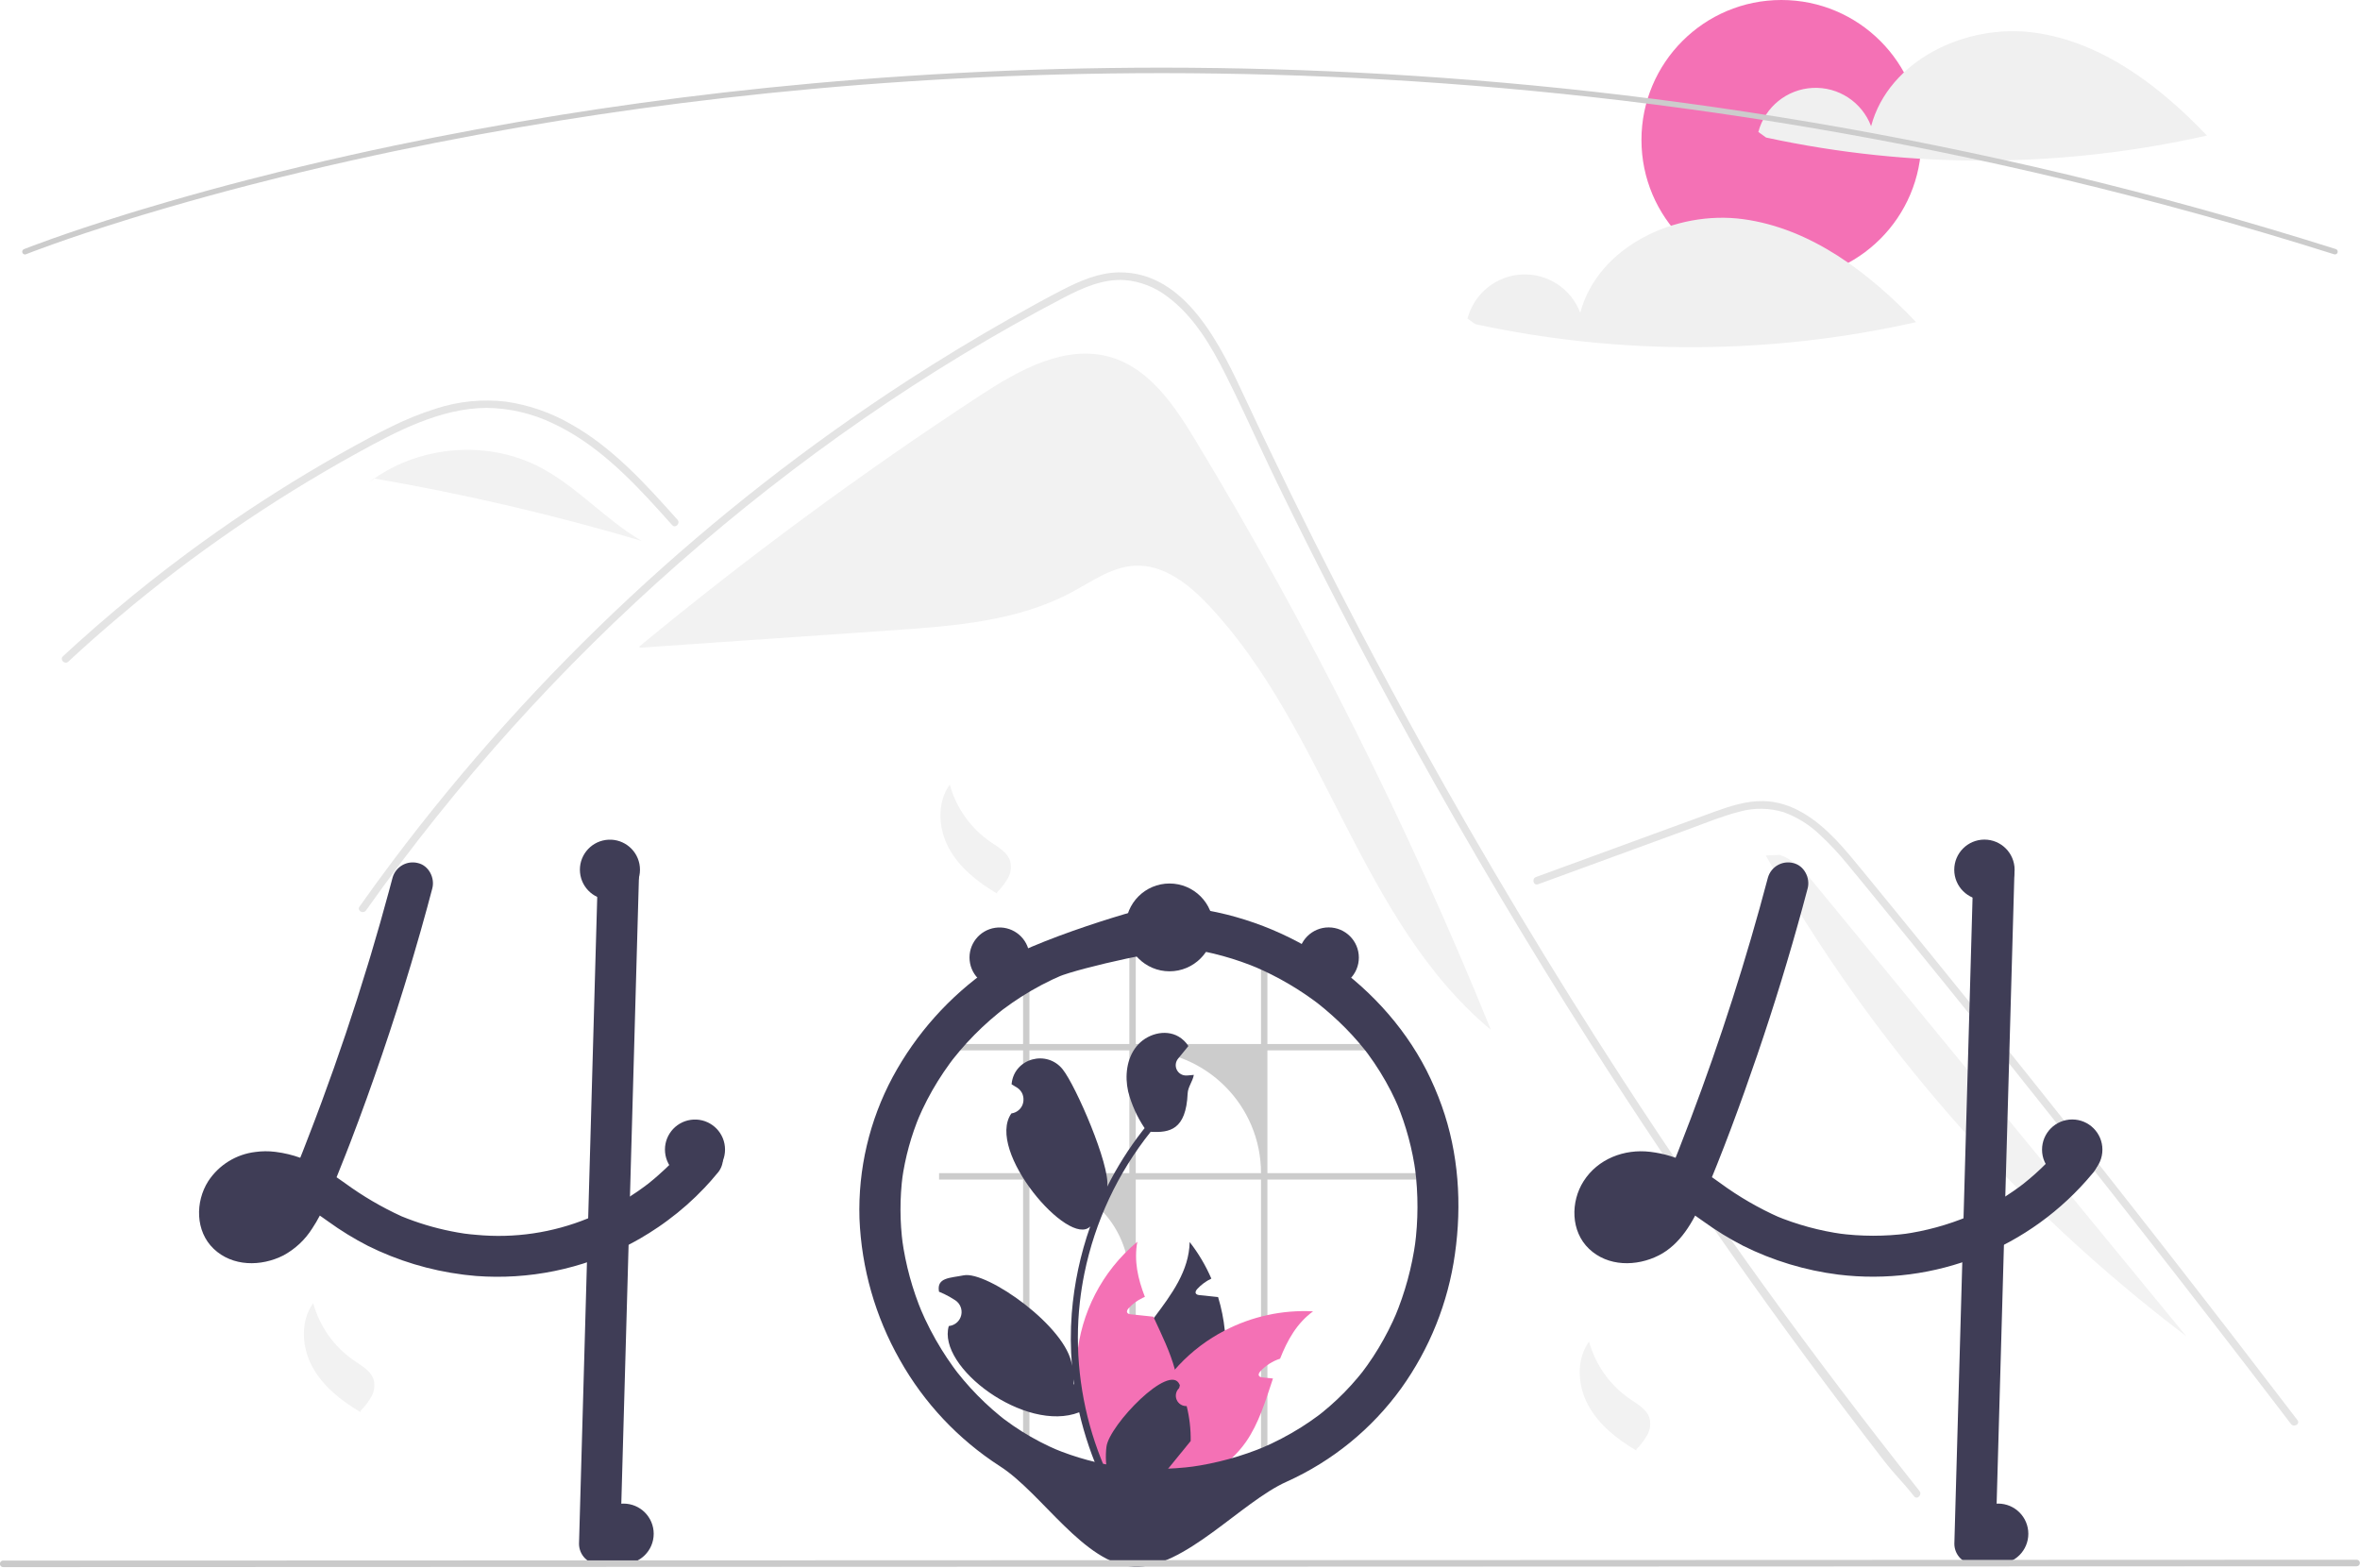
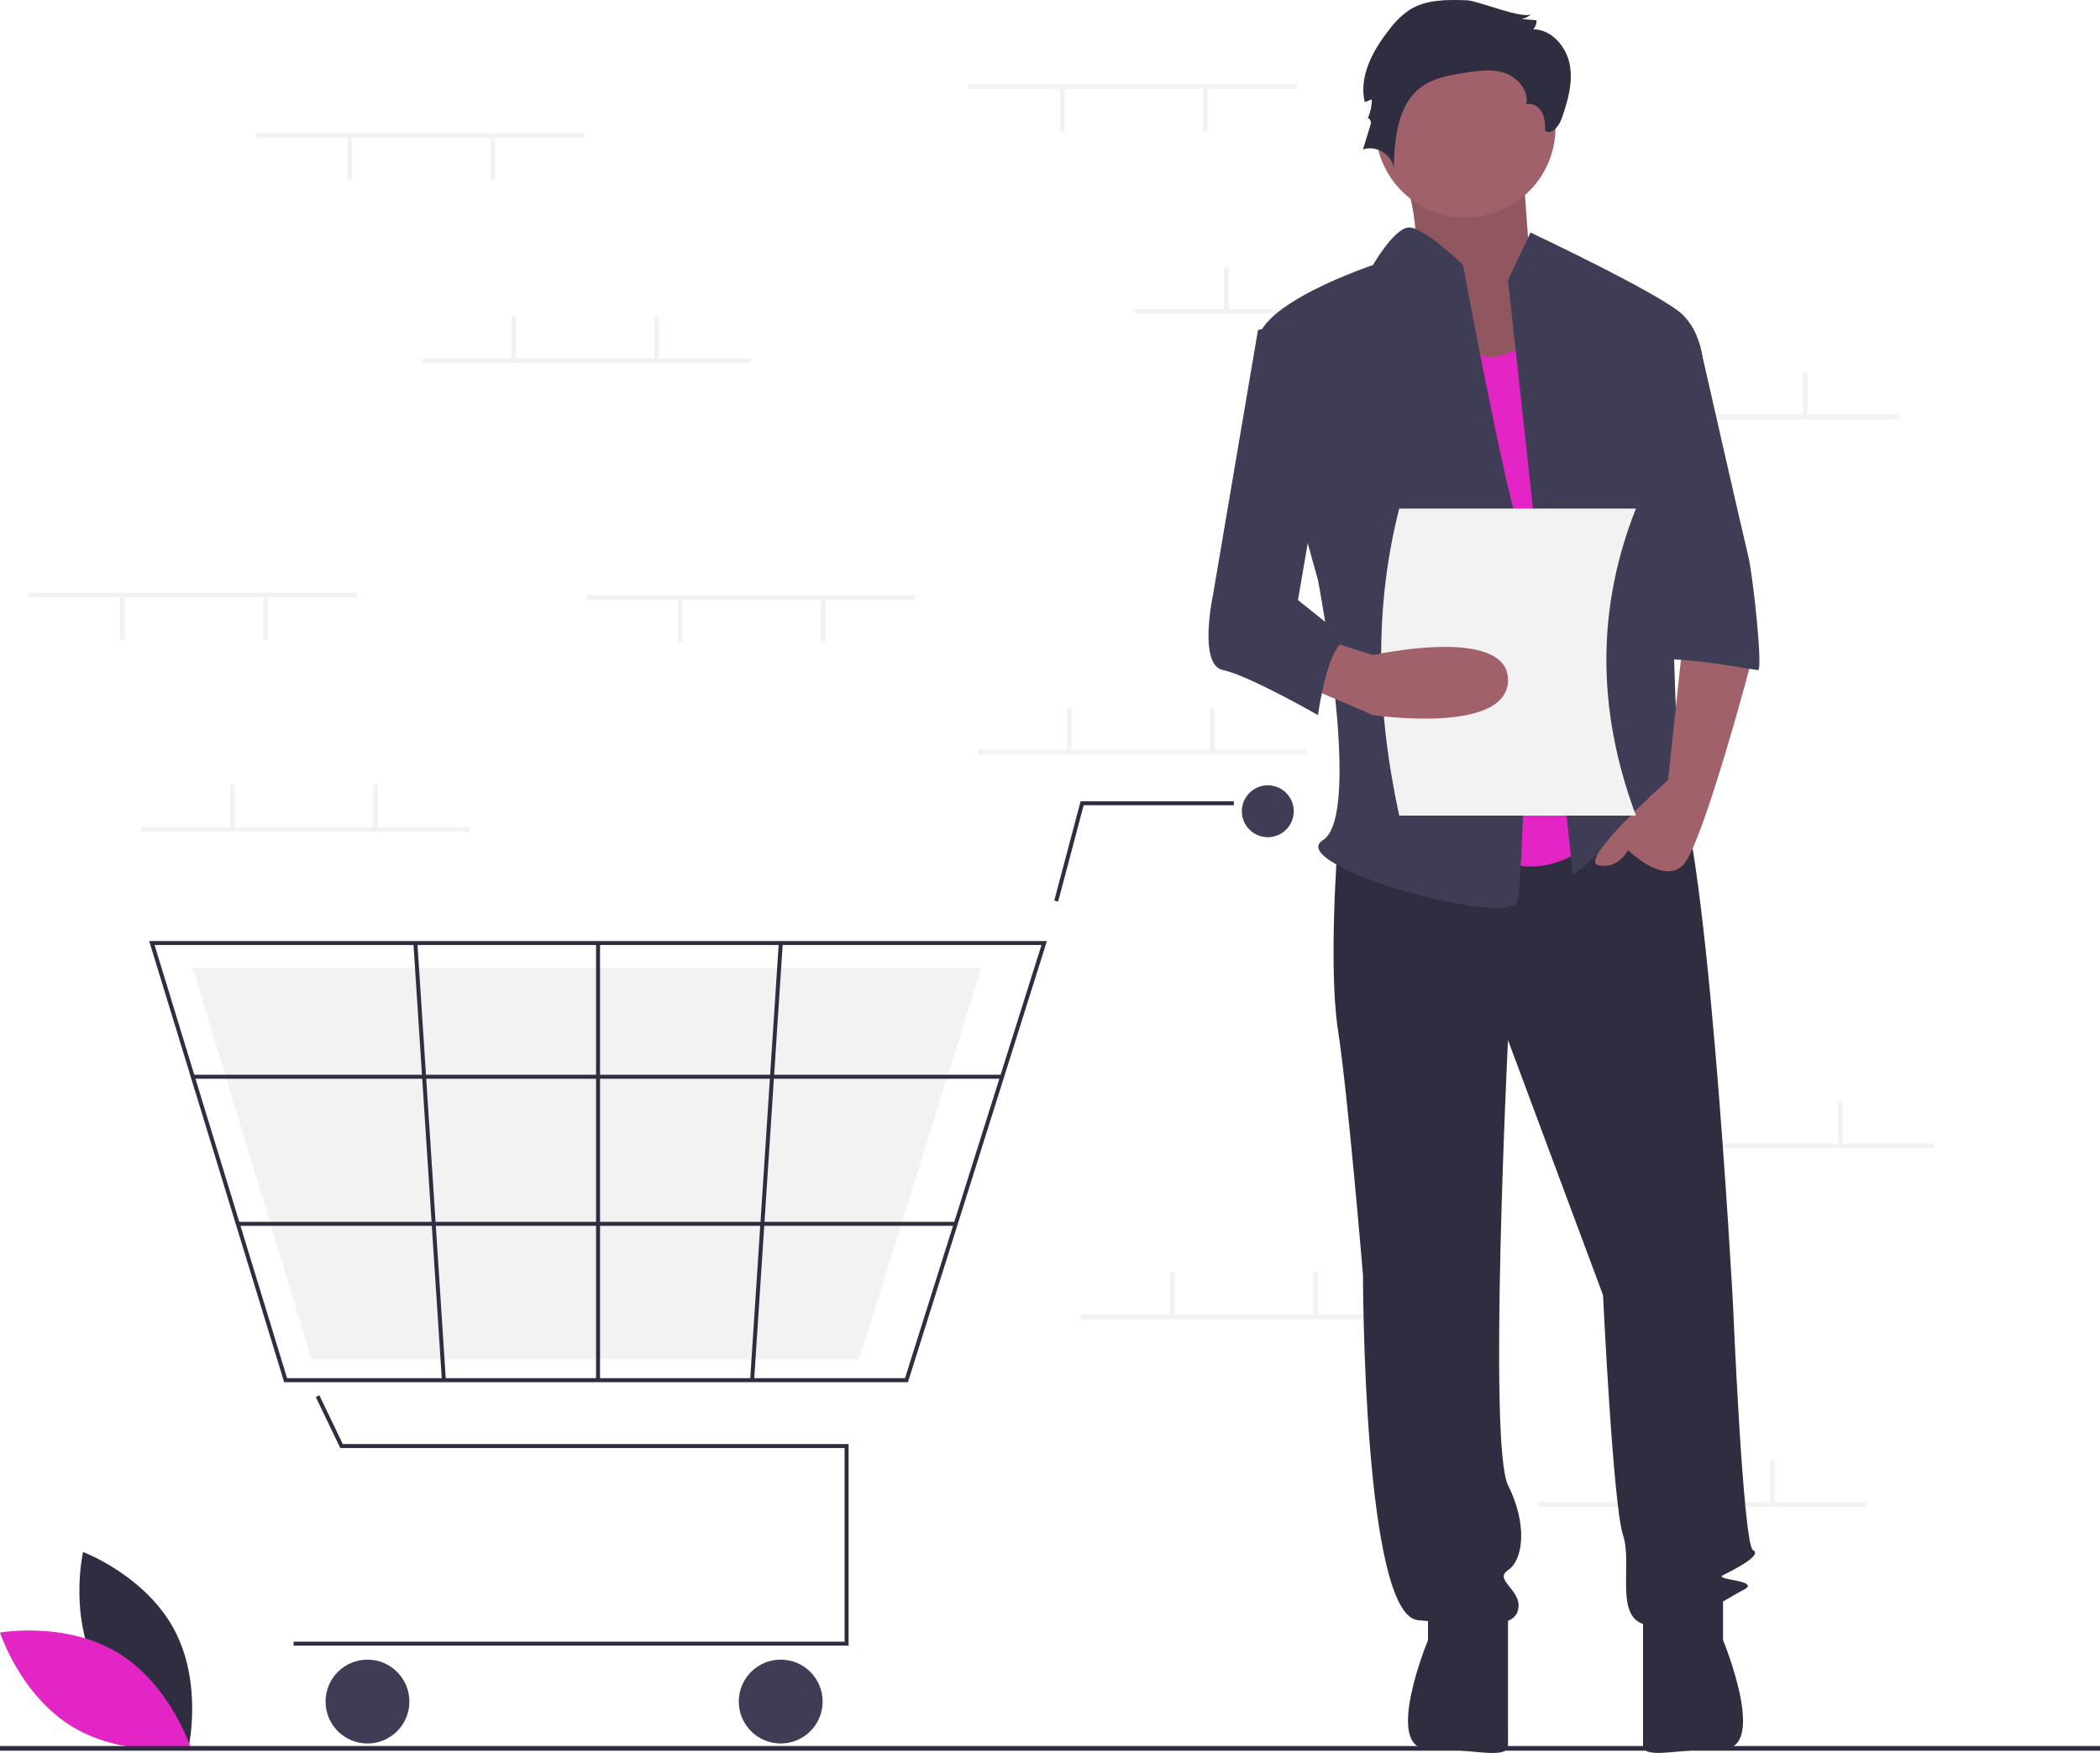
- <svg xmlns="http://www.w3.org/2000/svg" data-name="Layer 1" width="860.131" height="571.148" viewBox="0 0 860.131 571.148">
-   <path d="M605.67,324.953c-7.669-12.684-16.757-26.228-30.99-30.37-16.482-4.796-33.413,4.732-47.775,14.135a1392.157,1392.157,0,0,0-123.893,91.283l.043.492q46.226-3.188,92.451-6.376c22.265-1.535,45.296-3.283,64.972-13.816,7.467-3.997,14.745-9.336,23.206-9.708,10.512-.462,19.677,6.879,26.88,14.549,42.607,45.371,54.937,114.754,102.738,154.616A1516.995,1516.995,0,0,0,605.67,324.953Z" transform="translate(-169.9343 -164.426)" fill="#f2f2f2" />
-   <path d="M867.571,709.781c-4.712-5.95-6.637-7.343-11.285-13.348q-56.764-73.416-106.708-151.792-33.924-53.23-64.483-108.504-14.549-26.278-28.3-52.969-10.67-20.695-20.865-41.638c-1.944-3.988-3.832-7.994-5.711-12.009-4.428-9.442-8.773-18.93-13.439-28.244-5.317-10.616-11.789-21.745-21.553-28.877a29.405,29.405,0,0,0-15.319-5.895c-7.948-.513-15.282,2.769-22.176,6.353-50.439,26.301-97.659,59.276-140.37,96.798A730.778,730.778,0,0,0,303.322,496.247c-1.008,1.439-3.392.064-2.374-1.384q6.009-8.498,12.257-16.813A734.817,734.817,0,0,1,500.805,303.064q18.248-11.826,37.183-22.542c6.362-3.603,12.752-7.16,19.251-10.497,6.371-3.273,13.137-6.215,20.416-6.325,24.77-.385,37.595,27.667,46.405,46.542q4.153,8.911,8.406,17.766,16.075,33.621,33.387,66.628,10.685,20.379,21.837,40.52,34.707,62.718,73.779,122.897c34.506,53.143,68.737,100.089,108.046,149.785C870.596,709.213,868.662,711.175,867.571,709.781Z" transform="translate(-169.9343 -164.426)" fill="#e4e4e4" />
-   <path d="M414.916,355.804c-1.439-1.604-2.869-3.209-4.318-4.813-11.422-12.633-23.679-25.118-39.364-32.361a57.11,57.11,0,0,0-23.927-5.546c-8.562.028-16.932,2.273-24.843,5.418-3.74,1.494-7.398,3.19-11.001,4.996-4.116,2.072-8.159,4.281-12.183,6.509q-11.331,6.27-22.368,13.091-21.961,13.572-42.546,29.216-10.671,8.113-20.902,16.758-9.516,8.031-18.646,16.492c-1.302,1.201-3.245-.743-1.944-1.943,1.604-1.494,3.227-2.979,4.85-4.446q6.875-6.215,13.971-12.193,12.939-10.918,26.549-20.993,21.163-15.676,43.783-29.225,11.304-6.765,22.918-12.963c2.338-1.247,4.703-2.466,7.096-3.621a113.116,113.116,0,0,1,16.868-6.866,60.006,60.006,0,0,1,25.476-2.503,66.327,66.327,0,0,1,23.505,8.131c15.401,8.608,27.346,21.919,38.97,34.909C418.033,355.171,416.099,357.124,414.916,355.804Z" transform="translate(-169.9343 -164.426)" fill="#e4e4e4" />
-   <path d="M730.477,486.711l36.905-13.498,18.323-6.702c5.968-2.183,11.921-4.667,18.09-6.23a28.539,28.539,0,0,1,16.374.209,37.738,37.738,0,0,1,12.771,7.917,103.64,103.64,0,0,1,10.475,11.186c3.989,4.794,7.92,9.639,11.868,14.467q24.441,29.891,48.563,60.041,24.121,30.15,47.92,60.556,23.857,30.48,47.385,61.216,2.882,3.765,5.76,7.534c1.06,1.388,3.449.02,2.375-1.388Q983.582,650.974,959.549,620.184q-24.092-30.864-48.516-61.466-24.424-30.601-49.179-60.937-6.167-7.558-12.354-15.099c-3.48-4.241-6.92-8.527-10.736-12.474-7.005-7.245-15.758-13.648-26.234-13.822-6.16-.102-12.121,1.852-17.844,3.923-6.17,2.232-12.325,4.506-18.486,6.759l-37.163,13.592-9.291,3.398c-1.649.603-.937,3.262.731,2.652Z" transform="translate(-169.9343 -164.426)" fill="#e4e4e4" />
-   <path d="M366.377,334.526c-18.754-9.639-42.771-7.751-60.005,4.291a855.847,855.847,0,0,1,97.371,22.726C390.46,353.759,380.07,341.563,366.377,334.526Z" transform="translate(-169.9343 -164.426)" fill="#f2f2f2" />
-   <path d="M306.188,338.784l-3.61,2.935c1.221-1.027,2.491-1.99,3.795-2.901C306.311,338.807,306.249,338.795,306.188,338.784Z" transform="translate(-169.9343 -164.426)" fill="#f2f2f2" />
-   <path d="M831.549,486.846c-3.633-4.422-7.56-9.052-12.994-10.848l-5.073.2A575.436,575.436,0,0,0,966.749,651.418Q899.149,569.132,831.549,486.846Z" transform="translate(-169.9343 -164.426)" fill="#f2f2f2" />
-   <path d="M516.084,450.367A37.481,37.481,0,0,0,531.015,471.325c2.82,1.92,6.157,3.762,7.122,7.035a8.379,8.379,0,0,1-.874,6.15,24.884,24.884,0,0,1-3.861,5.041l-.137.512c-6.998-4.147-13.656-9.393-17.522-16.551s-4.406-16.539.341-23.145" transform="translate(-169.9343 -164.426)" fill="#f2f2f2" />
-   <path d="M749.084,653.367A37.481,37.481,0,0,0,764.015,674.325c2.82,1.92,6.157,3.762,7.122,7.035a8.379,8.379,0,0,1-.874,6.15,24.884,24.884,0,0,1-3.861,5.041l-.137.512c-6.998-4.147-13.656-9.393-17.522-16.551s-4.406-16.539.341-23.145" transform="translate(-169.9343 -164.426)" fill="#f2f2f2" />
-   <path d="M284.084,639.367A37.481,37.481,0,0,0,299.015,660.325c2.82,1.92,6.157,3.762,7.122,7.035a8.379,8.379,0,0,1-.874,6.15,24.884,24.884,0,0,1-3.861,5.041l-.137.512c-6.998-4.147-13.656-9.393-17.522-16.551s-4.406-16.539.341-23.145" transform="translate(-169.9343 -164.426)" fill="#f2f2f2" />
-   <circle cx="649.249" cy="51" r="51" fill="#f471b5" />
-   <path d="M911.219,176.296c-24.717-3.341-52.935,10.019-59.341,34.124a21.597,21.597,0,0,0-41.094,2.109l2.83,2.027a372.275,372.275,0,0,0,160.659-.726C957.079,195.76,935.935,179.637,911.219,176.296Z" transform="translate(-169.9343 -164.426)" fill="#f0f0f0" />
-   <path d="M805.219,244.296c-24.717-3.341-52.935,10.019-59.341,34.124a21.597,21.597,0,0,0-41.094,2.109l2.83,2.027a372.275,372.275,0,0,0,160.659-.726C851.079,263.76,829.935,247.637,805.219,244.296Z" transform="translate(-169.9343 -164.426)" fill="#f0f0f0" />
-   <path d="M1020.946,257.154a.982.982,0,0,1-.302-.047C756.237,173.489,523.199,184.424,374.264,208.321c-20.269,3.251-40.591,7.006-60.404,11.161-5.058,1.06-10.306,2.195-15.597,3.378-6.319,1.407-12.554,2.856-18.532,4.306q-3.873.917-7.595,1.849c-3.758.928-7.572,1.895-11.66,2.957-4.568,1.178-9.209,2.413-13.797,3.672a.442.442,0,0,1-.051.015l0.0.001c-5.183,1.415-10.338,2.871-15.323,4.325-2.698.779-5.304,1.548-7.799,2.307-.279.077-.526.151-.776.228l-.536.163c-.311.095-.617.188-.924.275l-.02.006 0.0.001-.812.252c-.968.293-1.912.579-2.841.864-24.545,7.566-38.038,12.949-38.171,13.002a1,1,0,1,1-.744-1.856c.134-.053,13.693-5.463,38.328-13.058.932-.286,1.879-.572,2.85-.866l.754-.234c.026-.01.052-.018.078-.025.305-.087.61-.18.919-.273l.537-.163c.268-.081.531-.161.801-.235,2.479-.754,5.093-1.524,7.798-2.307,4.987-1.455,10.147-2.911,15.334-4.328.016-.006.033-.01.049-.015v-.001c4.604-1.263,9.263-2.503,13.845-3.685,4.094-1.063,7.915-2.032,11.68-2.962q3.738-.93,7.609-1.853c5.985-1.451,12.233-2.902,18.563-4.312,5.299-1.184,10.556-2.322,15.622-3.383,19.843-4.162,40.198-7.923,60.497-11.179C523.096,182.415,756.467,171.463,1021.246,255.201a1.0 1,0,0,1-.301,1.953Z" transform="translate(-169.9343 -164.426)" fill="#ccc" />
-   <path d="M432.923,584.266a6.729,6.729,0,0,0-1.7-2.67,6.43,6.43,0,0,0-.92-.71c-2.61-1.74-6.51-2.13-8.99,0a5.81,5.81,0,0,0-.69.71q-1.11,1.365-2.28,2.67c-1.28,1.46-2.59,2.87-3.96,4.24-.39.38-.78.77-1.18,1.15-.23.23-.46.45-.69.67-.88.84-1.78,1.65-2.69,2.45-.48.43-.96.85-1.45,1.26-.73.61-1.46,1.22-2.2,1.81-.07.05-.14.1-.21.16-.02.01-.03.03-.05.04-.01,0-.02,0-.03.02a.179.179,0,0,0-.07.05c-.22.15-.37.25-.48.34.04-.02.08-.05.12-.07-.18.14-.37.28-.55.42-1.75,1.29-3.54,2.53-5.37,3.69a99.21,99.21,0,0,1-14.22,7.55c-.33.13-.67.27-1.01.4a85.97,85.97,0,0,1-40.85,6.02q-2.13-.165-4.26-.45c-1.64-.24-3.27-.53-4.89-.86a97.932,97.932,0,0,1-18.02-5.44,118.652,118.652,0,0,1-20.66-12.12c-1-.71-2.01-1.42-3.02-2.11,1.15-2.82,2.28-5.64,3.38-8.48.55-1.37,1.08-2.74,1.6-4.12,4.09-10.63,7.93-21.36,11.61-32.13q5.58-16.365,10.53-32.92.51-1.68.99-3.36,2.595-8.745,4.98-17.53c.15-.57.31-1.13.45-1.7q.69-2.52,1.35-5.04c1-3.79-1.26-8.32-5.24-9.23a7.634,7.634,0,0,0-9.22,5.24c-.43,1.62-.86,3.23-1.3,4.85q-3.165,11.745-6.66,23.41-.51,1.68-1.02,3.36-7.71,25.41-16.93,50.31-1.11,3.015-2.25,6.01c-.37.98-.74,1.96-1.12,2.94-.73,1.93-1.48,3.86-2.23,5.79-.43,1.13-.87,2.26-1.31,3.38-.29.71-.57,1.42-.85,2.12a41.809,41.809,0,0,0-8.81-2.12l-.48-.06a27.397,27.397,0,0,0-7.01.06,23.914,23.914,0,0,0-17.24,10.66c-4.77,7.51-4.71,18.25,1.98,24.63,6.89,6.57,17.32,6.52,25.43,2.41a28.351,28.351,0,0,0,10.52-9.86,50.569,50.569,0,0,0,2.74-4.65c.21.14.42.28.63.43.8.56,1.6,1.13,2.39,1.69a111.738,111.738,0,0,0,14.51,8.91,108.359,108.359,0,0,0,34.62,10.47c.27.03.53.07.8.1,1.33.17,2.67.3,4.01.41a103.782,103.782,0,0,0,55.58-11.36q2.175-1.125,4.31-2.36,3.315-1.92,6.48-4.08c1.15-.78,2.27-1.57,3.38-2.4a101.042,101.042,0,0,0,13.51-11.95q2.355-2.475,4.51-5.11a8.061,8.061,0,0,0,2.2-5.3A7.564,7.564,0,0,0,432.923,584.266Zm-165.59,23.82c.21-.15.42-.31.62-.47C267.893,607.766,267.603,607.936,267.333,608.086Zm3.21-3.23c-.23.26-.44.52-.67.78a23.366,23.366,0,0,1-2.25,2.2c-.11.1-.23.2-.35.29a.01.01,0,0,0-.01.01,3.804,3.804,0,0,0-.42.22q-.645.39-1.32.72a17.005,17.005,0,0,1-2.71.75,16.799,16.799,0,0,1-2.13.02h-.02a14.823,14.823,0,0,1-1.45-.4c-.24-.12-.47-.26-.7-.4-.09-.08-.17-.16-.22-.21a2.44,2.44,0,0,1-.27-.29.01.01,0,0,0-.01-.01c-.11-.2-.23-.4-.34-.6a.031.031,0,0,1-.01-.02c-.08-.25-.15-.51-.21-.77a12.511,12.511,0,0,1,.01-1.37,13.467,13.467,0,0,1,.54-1.88,11.068,11.068,0,0,1,.69-1.26c.02-.04.12-.2.23-.38.01-.01.01-.01.01-.02.15-.17.3-.35.46-.51.27-.3.56-.56.85-.83a18.022,18.022,0,0,1,1.75-1.01,19.481,19.481,0,0,1,2.93-.79,24.989,24.989,0,0,1,4.41.04,30.301,30.301,0,0,1,4.1,1.01,36.945,36.945,0,0,1-2.77,4.54C270.623,604.746,270.583,604.806,270.543,604.856Zm-11.12-3.29a2.18,2.18,0,0,1-.31.39A1.409,1.409,0,0,1,259.423,601.566Z" transform="translate(-169.9343 -164.426)" fill="#3f3d56" />
-   <path d="M402.863,482.136q-.135,4.71-.27,9.42-.285,10.455-.59,20.92-.315,11.775-.66,23.54-.165,6.075-.34,12.15-.465,16.365-.92,32.72c-.03,1.13-.07,2.25-.1,3.38q-.225,8.115-.45,16.23-.255,8.805-.5,17.61-.18,6.6-.37,13.21-1.35,47.895-2.7,95.79a7.648,7.648,0,0,1-7.5,7.5,7.561,7.561,0,0,1-7.5-7.5q.75-26.94,1.52-53.88.675-24.36,1.37-48.72.225-8.025.45-16.06.345-12.09.68-24.18c.03-1.13.07-2.25.1-3.38.02-.99.05-1.97.08-2.96q.66-23.475,1.32-46.96.27-9.24.52-18.49.3-10.545.6-21.08c.09-3.09.17-6.17.26-9.26a7.648,7.648,0,0,1,7.5-7.5A7.561,7.561,0,0,1,402.863,482.136Z" transform="translate(-169.9343 -164.426)" fill="#3f3d56" />
-   <path d="M814.291,484.217a893.238,893.238,0,0,1-28.161,87.941c-3.007,7.946-6.083,15.877-9.371,23.712l.756-1.792a54.583,54.583,0,0,1-5.59,10.612q-.229.321-.467.636,1.166-1.49.443-.589c-.254.301-.505.602-.768.895a23.664,23.664,0,0,1-2.249,2.203q-.301.258-.612.504l.938-.729c-.109.257-.873.597-1.111.743a18.254,18.254,0,0,1-2.405,1.219l1.792-.756a19.086,19.086,0,0,1-4.231,1.161l1.994-.268a17.021,17.021,0,0,1-4.298.046l1.994.268a14.002,14.002,0,0,1-3.405-.917l1.792.756a12.012,12.012,0,0,1-1.679-.896c-.271-.177-1.105-.809-.015.025,1.133.866.146.074-.088-.156-.194-.192-.37-.4-.56-.595-.882-.905.996,1.557.397.499a18.182,18.182,0,0,1-.878-1.637l.756,1.792a11.925,11.925,0,0,1-.728-2.651l.268,1.994a13.651,13.651,0,0,1-.003-3.405l-.268,1.994a15.964,15.964,0,0,1,.995-3.68l-.756,1.792a16.729,16.729,0,0,1,1.178-2.298,6.729,6.729,0,0,1,.729-1.071c.049.016-1.269,1.513-.569.757.183-.198.354-.406.539-.602.296-.314.614-.601.926-.898,1.045-.994-1.462.966-.257.179a19.049,19.049,0,0,1,2.749-1.499l-1.792.756a20.311,20.311,0,0,1,4.995-1.34l-1.994.268a25.628,25.628,0,0,1,6.461.076l-1.994-.268a33.211,33.211,0,0,1,7.892,2.22l-1.792-.756c5.39,2.314,10.163,5.749,14.928,9.118a111.95,111.95,0,0,0,14.506,8.906,108.388,108.388,0,0,0,34.622,10.474,103.933,103.933,0,0,0,92.586-36.752,8.078,8.078,0,0,0,2.197-5.303,7.632,7.632,0,0,0-2.197-5.303c-2.752-2.526-7.949-3.239-10.607,0a95.636,95.636,0,0,1-8.107,8.727q-2.017,1.914-4.142,3.71-1.214,1.026-2.461,2.011c-.393.311-1.619,1.138.263-.197-.431.306-.845.64-1.271.955a99.269,99.269,0,0,1-20.332,11.565l1.792-.756a96.836,96.836,0,0,1-24.171,6.622l1.994-.268a97.643,97.643,0,0,1-25.754-.038l1.994.268a99.8,99.8,0,0,1-24.857-6.77l1.792.756a116.025,116.025,0,0,1-21.736-12.591,86.877,86.877,0,0,0-11.113-6.994,42.824,42.824,0,0,0-14.438-4.389c-9.439-1.111-19.057,2.566-24.246,10.72-4.776,7.505-4.714,18.244,1.974,24.625,6.888,6.572,17.318,6.517,25.436,2.406,7.817-3.959,12.513-12.185,15.815-19.942,7.431-17.455,14.01-35.314,20.14-53.263q9.097-26.637,16.499-53.813.917-3.366,1.807-6.739c1.001-3.789-1.261-8.32-5.238-9.226a7.633,7.633,0,0,0-9.226,5.238Z" transform="translate(-169.9343 -164.426)" fill="#3f3d56" />
-   <path d="M889.124,482.136l-2.7,95.793-2.685,95.294-1.518,53.884a7.565,7.565,0,0,0,7.5,7.5,7.649,7.649,0,0,0,7.5-7.5l2.7-95.793,2.685-95.294,1.518-53.884a7.565,7.565,0,0,0-7.5-7.5,7.649,7.649,0,0,0-7.5,7.5Z" transform="translate(-169.9343 -164.426)" fill="#3f3d56" />
-   <path d="M629.526,700.361h2.329V594.319h54.329v-2.323H631.855V547.252H673.81q-.923-1.173-1.899-2.317H631.855V515.382c-.77-.328-1.547-.645-2.329-.944V544.935h-45.652V507.07c-.782.036-1.553.09-2.329.155v37.71h-36.42V516.684c-.782.346-1.553.711-2.317,1.093V544.935h-30.616v2.317h30.616v44.744h-30.616v2.323h30.616V700.361h2.317V594.319a36.413,36.413,0,0,1,36.42,36.42v69.622h2.329V594.319h45.652Zm-84.401-108.365V547.252h36.42v44.744Zm38.749,0V547.252h.914a44.741,44.741,0,0,1,44.738,44.744Z" transform="translate(-169.9343 -164.426)" opacity="0.2" />
-   <path d="M615.303,668.566a63.059,63.059,0,0,1-20.05,33.7c-.74.64-1.48,1.26-2.25,1.87q-2.805.255-5.57.52c-1.53.14-3.04.29-4.54.43l-.27.03-.19-1.64-.76-6.64a37.623,37.623,0,0,1-3.3-32.44c2.64-7.12,7.42-13.41,12.12-19.65,6.49-8.62,12.8-17.14,13.03-27.65a60.544,60.544,0,0,1,7.9,13.33,16.432,16.432,0,0,0-5.12,3.77c-.41.45-.82,1.08-.54,1.62.24.46.84.57,1.36.63,1.25.13,2.51.26,3.76.39,1,.11,2,.21,3,.32a63.99,63.99,0,0,1,2.45,12.18A61.189,61.189,0,0,1,615.303,668.566Z" transform="translate(-169.9343 -164.426)" fill="#3f3d56" />
-   <path d="M648.503,642.356c-5.9,4.29-9.35,10.46-12.03,17.26a16.628,16.628,0,0,0-7.17,4.58c-.41.45-.82,1.08-.54,1.62.24.46.84.57,1.36.63,1.25.13,2.51.26,3.76.39-2.68,8.04-5.14,16.36-9.88,23.15a36.989,36.989,0,0,1-12.03,10.91,38.492,38.492,0,0,1-4.02,1.99q-7.62.585-14.95,1.25-2.805.255-5.57.52c-1.53.14-3.04.29-4.54.43q-.015-.825,0-1.65a63.304,63.304,0,0,1,15.25-39.86c.45-.52.91-1.03,1.38-1.54a61.792,61.792,0,0,1,16.81-12.7A62.654,62.654,0,0,1,648.503,642.356Z" transform="translate(-169.9343 -164.426)" fill="#f471b5" />
-   <path d="M589.163,699.526l-1.15,3.4-.58,1.73c-1.53.14-3.04.29-4.54.43l-.27.03c-1.66.17-3.31.34-4.96.51-.43-.5-.86-1.01-1.28-1.53a62.03,62.03,0,0,1,8.07-87.11c-1.32,6.91.22,13.53,2.75,20.1-.27.11-.53.22-.78.34a16.432,16.432,0,0,0-5.12,3.77c-.41.45-.82,1.08-.54,1.62.24.46.84.57,1.36.63,1.25.13,2.51.26,3.76.39,1,.11,2,.21,3,.32q.705.075,1.41.15c.07.15.13.29.2.44,2.85,6.18,5.92,12.39,7.65,18.83a43.666,43.666,0,0,1,1.02,4.91A37.604,37.604,0,0,1,589.163,699.526Z" transform="translate(-169.9343 -164.426)" fill="#f471b5" />
-   <path d="M689.821,554.487c-8.609-16.792-21.946-30.921-37.632-41.304a114.237,114.237,0,0,0-52.563-18.38q-3.69-.335-7.399-.393c-2.921-.044-46.866,12.632-61.587,22.982a114.295,114.295,0,0,0-35.333,39.527,102.5,102.5,0,0,0-12.126,51.633,113.564,113.564,0,0,0,14.703,51.476,110.475,110.475,0,0,0,36.444,38.746C549.667,708.561,565.074,734.51,583.183,735.426c18.246.923,39.054-23.555,55.695-30.987a104.425,104.425,0,0,0,41.726-34.005,110.25,110.25,0,0,0,19.599-48.948c2.574-18.083,1.374-36.733-4.801-54.016a111.86,111.86,0,0,0-5.58-12.983c-1.78-3.505-6.996-4.796-10.261-2.691a7.68,7.68,0,0,0-2.691,10.261q1.568,3.088,2.915,6.278l-.756-1.792a101.151,101.151,0,0,1,6.876,25.538l-.268-1.994a109.229,109.229,0,0,1-.066,28.683l.268-1.994a109.734,109.734,0,0,1-7.555,27.674l.756-1.792a104.212,104.212,0,0,1-6.672,13.098q-1.923,3.186-4.081,6.222c-.632.888-1.283,1.761-1.939,2.631-.856,1.136,1.167-1.483.282-.369-.151.19-.3.38-.452.569q-.681.852-1.382,1.688a93.613,93.613,0,0,1-10.176,10.384q-1.366,1.192-2.778,2.331c-.469.378-.932.773-1.421,1.125.019-.013,1.58-1.199.656-.511-.29.216-.579.436-.87.652q-2.91,2.156-5.974,4.092a103.485,103.485,0,0,1-14.756,7.713l1.792-.756a109.215,109.215,0,0,1-27.597,7.552l1.994-.268a108.154,108.154,0,0,1-28.589.051l1.994.268a99.835,99.835,0,0,1-25.095-6.784l1.792.756a93.643,93.643,0,0,1-13.416-6.991q-3.174-2-6.184-4.247c-.286-.214-.57-.43-.855-.645-.915-.691.658.51.67.518a19.169,19.169,0,0,1-1.535-1.225q-1.454-1.184-2.861-2.422a101.989,101.989,0,0,1-10.493-10.709q-1.213-1.434-2.374-2.911c-.335-.426-.947-1.29.404.529-.178-.239-.362-.474-.542-.712q-.647-.858-1.276-1.728-2.203-3.048-4.188-6.246a109.29,109.29,0,0,1-7.805-15.108l.756,1.792a106.588,106.588,0,0,1-7.34-26.837l.268,1.994a97.866,97.866,0,0,1-.048-25.636l-.268,1.994A94.673,94.673,0,0,1,505.276,570.55l-.756,1.792a101.557,101.557,0,0,1,7.195-13.856q2.066-3.323,4.378-6.485.525-.718,1.062-1.428c.324-.428,1.215-1.493-.305.388.149-.184.293-.374.439-.56q1.269-1.608,2.6-3.165A107.402,107.402,0,0,1,530.772,536.215q1.474-1.292,2.995-2.529.691-.562,1.391-1.113c.187-.147.376-.291.562-.439-1.997,1.59-.555.433-.102.093q3.134-2.348,6.435-4.461a103.644,103.644,0,0,1,15.387-8.108l-1.792.756c7.76-3.258,42.141-10.949,48.394-10.11l-1.994-.268A106.225,106.225,0,0,1,628.768,517.419l-1.792-.756a110.313,110.313,0,0,1,12.6,6.329q3.043,1.784,5.967,3.763,1.384.937,2.738,1.915.677.489,1.346.989c.248.185.494.373.741.558,1.039.779-1.431-1.128-.342-.267a110.843,110.843,0,0,1,10.368,9.253q2.401,2.445,4.637,5.045,1.147,1.334,2.246,2.708c.364.455,1.605,2.101.084.085.372.493.747.982,1.114,1.479a97.977,97.977,0,0,1,8.392,13.538c1.793,3.498,6.987,4.802,10.261,2.691A7.677,7.677,0,0,0,689.821,554.487Z" transform="translate(-169.9343 -164.426)" fill="#3f3d56" />
-   <path d="M602.431,676.882a3.78,3.78,0,0,1-2.739-6.551c.095-.379.164-.651.259-1.03q-.051-.124-.103-.247c-3.48-8.298-25.685,14.833-26.645,22.632a30.029,30.029,0,0,0,.527,10.328A120.392,120.392,0,0,1,562.778,652.01a116.202,116.202,0,0,1,.721-12.963q.597-5.293,1.657-10.511a121.787,121.787,0,0,1,24.151-51.616c6.874.384,12.898-.663,13.48-13.985.103-2.37,1.861-4.422,2.248-6.756-.656.086-1.323.14-1.979.183-.204.011-.42.021-.624.032l-.077.003a3.745,3.745,0,0,1-3.076-6.101q.425-.523.851-1.046c.43-.538.871-1.065,1.302-1.603a1.865,1.865,0,0,0,.14-.161c.495-.613.99-1.216,1.485-1.829a10.829,10.829,0,0,0-3.55-3.432c-4.959-2.905-11.801-.893-15.384,3.593-3.593,4.486-4.271,10.779-3.023,16.384a43.398,43.398,0,0,0,6.003,13.383c-.269.344-.549.678-.818,1.022a122.574,122.574,0,0,0-12.794,20.268c1.016-7.939-11.412-36.608-16.218-42.681-5.773-7.294-17.611-4.111-18.628,5.136q-.015.134-.029.268,1.071.604,2.096,1.282a5.127,5.127,0,0,1-2.067,9.33l-.105.016c-9.556,13.644,21.077,49.155,28.745,41.181a125.11,125.11,0,0,0-6.734,31.693,118.664,118.664,0,0,0,.086,19.16l-.032-.226C558.902,648.154,529.674,627.514,521.139,629.233c-4.917.99-9.76.765-9.013,5.725q.018.119.036.237a34.442,34.442,0,0,1,3.862,1.861q1.071.604,2.096,1.282a5.127,5.127,0,0,1-2.067,9.33l-.105.016c-.075.011-.14.022-.215.032-4.35,14.966,27.907,39.12,47.518,31.435h.011a125.075,125.075,0,0,0,8.402,24.528H601.679c.108-.334.204-.678.301-1.011a34.102,34.102,0,0,1-8.305-.495c2.227-2.733,4.454-5.487,6.681-8.219a1.861,1.861,0,0,0,.14-.161c1.13-1.398,2.27-2.786,3.399-4.185l.001-.002a49.952,49.952,0,0,0-1.464-12.725Zm-34.371-67.613.016-.021-.016.043Zm-6.648,59.932-.258-.581c.011-.42.011-.839,0-1.269,0-.118-.021-.237-.021-.355.097.742.183,1.485.29,2.227Z" transform="translate(-169.9343 -164.426)" fill="#3f3d56" />
-   <circle cx="95.249" cy="439" r="11" fill="#3f3d56" />
-   <circle cx="227.249" cy="559" r="11" fill="#3f3d56" />
-   <circle cx="728.249" cy="559" r="11" fill="#3f3d56" />
-   <circle cx="755.249" cy="419" r="11" fill="#3f3d56" />
-   <circle cx="723.249" cy="317" r="11" fill="#3f3d56" />
-   <path d="M434.183,583.426a10.949,10.949,0,1,1-.21-2.16A10.992,10.992,0,0,1,434.183,583.426Z" transform="translate(-169.9343 -164.426)" fill="#3f3d56" />
-   <circle cx="484.249" cy="349" r="11" fill="#3f3d56" />
-   <path d="M545.183,513.426a10.949,10.949,0,1,1-.21-2.16A10.992,10.992,0,0,1,545.183,513.426Z" transform="translate(-169.9343 -164.426)" fill="#3f3d56" />
-   <path d="M403.183,481.426a10.949,10.949,0,1,1-.21-2.16A10.992,10.992,0,0,1,403.183,481.426Z" transform="translate(-169.9343 -164.426)" fill="#3f3d56" />
-   <circle cx="599.249" cy="443" r="11" fill="#3f3d56" />
-   <circle cx="426.249" cy="338" r="16" fill="#3f3d56" />
-   <path d="M1028.875,735.267l-857.75.307a1.191,1.191,0,1,1,0-2.381l857.75-.307a1.191,1.191,0,0,1,0,2.381Z" transform="translate(-169.9343 -164.426)" fill="#cacaca" />
+ <svg xmlns="http://www.w3.org/2000/svg" data-name="Layer 1" width="896" height="747.971" viewBox="0 0 896 747.971">
+   <path d="M193.634,788.752c12.428,23.049,38.806,32.944,38.806,32.944s6.227-27.475-6.201-50.524-38.806-32.944-38.806-32.944S181.206,765.703,193.634,788.752Z" transform="translate(-152 -76.01429)" fill="#2f2e41" />
+   <path d="M202.177,781.169c22.438,13.5,31.08,40.314,31.08,40.314s-27.738,4.927-50.177-8.573S152,772.596,152,772.596,179.738,767.67,202.177,781.169Z" transform="translate(-152 -76.01429)" fill="#e225c4" />
+   <rect x="413.248" y="35.908" width="140" height="2" fill="#f2f2f2" />
+   <rect x="513.249" y="37.408" width="2" height="18.5" fill="#f2f2f2" />
+   <rect x="452.248" y="37.408" width="2" height="18.5" fill="#f2f2f2" />
+   <rect x="484.248" y="131.908" width="140" height="2" fill="#f2f2f2" />
+   <rect x="522.249" y="113.908" width="2" height="18.5" fill="#f2f2f2" />
+   <rect x="583.249" y="113.908" width="2" height="18.5" fill="#f2f2f2" />
+   <rect x="670.249" y="176.908" width="140" height="2" fill="#f2f2f2" />
+   <rect x="708.249" y="158.908" width="2" height="18.5" fill="#f2f2f2" />
+   <rect x="769.249" y="158.908" width="2" height="18.5" fill="#f2f2f2" />
+   <rect x="656.249" y="640.908" width="140" height="2" fill="#f2f2f2" />
+   <rect x="694.249" y="622.908" width="2" height="18.5" fill="#f2f2f2" />
+   <rect x="755.249" y="622.908" width="2" height="18.5" fill="#f2f2f2" />
+   <rect x="417.248" y="319.908" width="140" height="2" fill="#f2f2f2" />
+   <rect x="455.248" y="301.908" width="2" height="18.5" fill="#f2f2f2" />
+   <rect x="516.249" y="301.908" width="2" height="18.5" fill="#f2f2f2" />
+   <rect x="461.248" y="560.908" width="140" height="2" fill="#f2f2f2" />
+   <rect x="499.248" y="542.908" width="2" height="18.5" fill="#f2f2f2" />
+   <rect x="560.249" y="542.908" width="2" height="18.5" fill="#f2f2f2" />
+   <rect x="685.249" y="487.908" width="140" height="2" fill="#f2f2f2" />
+   <rect x="723.249" y="469.908" width="2" height="18.5" fill="#f2f2f2" />
+   <rect x="784.249" y="469.908" width="2" height="18.5" fill="#f2f2f2" />
+   <polygon points="362.06 702.184 125.274 702.184 125.274 700.481 360.356 700.481 360.356 617.861 145.18 617.861 134.727 596.084 136.263 595.347 146.252 616.157 362.06 616.157 362.06 702.184" fill="#2f2e41" />
+   <circle cx="156.789" cy="726.033" r="17.887" fill="#3f3d56" />
+   <circle cx="333.101" cy="726.033" r="17.887" fill="#3f3d56" />
+   <circle cx="540.927" cy="346.153" r="11.073" fill="#3f3d56" />
+   <path d="M539.385,665.767H273.237L215.648,477.531H598.693l-.349,1.108Zm-264.889-1.704H538.136l58.234-184.83H217.951Z" transform="translate(-152 -76.01429)" fill="#2f2e41" />
+   <polygon points="366.61 579.958 132.842 579.958 82.26 413.015 418.701 413.015 418.395 413.998 366.61 579.958" fill="#f2f2f2" />
+   <polygon points="451.465 384.7 449.818 384.263 461.059 341.894 526.448 341.894 526.448 343.598 462.37 343.598 451.465 384.7" fill="#2f2e41" />
+   <rect x="82.258" y="458.584" width="345.293" height="1.704" fill="#2f2e41" />
+   <rect x="101.459" y="521.344" width="306.319" height="1.704" fill="#2f2e41" />
+   <rect x="254.314" y="402.368" width="1.704" height="186.533" fill="#2f2e41" />
+   <rect x="385.557" y="570.797" width="186.929" height="1.704" transform="translate(-274.7392 936.235) rotate(-86.24919)" fill="#2f2e41" />
+   <rect x="334.457" y="478.185" width="1.704" height="186.929" transform="translate(-188.4687 -52.99638) rotate(-3.729)" fill="#2f2e41" />
+   <rect y="745" width="896" height="2" fill="#2f2e41" />
+   <path d="M747.411,137.89s14.618,41.606,5.622,48.007S783.394,244.573,783.394,244.573l47.229-12.802-25.863-43.74s-3.373-43.74-3.373-50.141S747.411,137.89,747.411,137.89Z" transform="translate(-152 -76.01429)" fill="#a0616a" />
+   <path d="M747.411,137.89s14.618,41.606,5.622,48.007S783.394,244.573,783.394,244.573l47.229-12.802-25.863-43.74s-3.373-43.74-3.373-50.141S747.411,137.89,747.411,137.89Z" transform="translate(-152 -76.01429)" opacity="0.1" />
+   <path d="M722.874,434.468s-4.267,53.341,0,81.079,10.668,104.549,10.668,104.549,0,145.089,23.47,147.222,40.539,4.267,42.673-4.267-10.668-12.802-4.267-17.069,8.535-19.203,0-36.272,0-189.895,0-189.895l40.539,108.816s4.267,89.614,8.535,102.415-4.267,36.272,10.668,38.406,32.005-10.668,40.539-14.936-12.802-4.267-8.535-6.401,17.069-8.535,12.802-10.668-8.535-104.549-8.535-104.549S879.697,414.199,864.762,405.664s-24.537,6.166-24.537,6.166Z" transform="translate(-152 -76.01429)" fill="#2f2e41" />
+   <path d="M761.279,758.784v17.069s-19.203,46.399,0,46.399,34.138,4.808,34.138-1.593V763.051Z" transform="translate(-152 -76.01429)" fill="#2f2e41" />
+   <path d="M887.165,758.754v17.069s19.203,46.399,0,46.399-34.138,4.808-34.138-1.593V763.021Z" transform="translate(-152 -76.01429)" fill="#2f2e41" />
+   <circle cx="625.282" cy="54.408" r="38.406" fill="#a0616a" />
+   <path d="M765.547,201.9s10.668,32.005,27.738,25.604l17.069-6.401L840.225,425.934s-23.47,34.138-57.609,12.802S765.547,201.9,765.547,201.9Z" transform="translate(-152 -76.01429)" fill="#e225c4" />
+   <path d="M795.418,195.499l9.601-20.27s56.542,26.671,65.076,35.205,8.535,21.337,8.535,21.337l-14.936,53.341s4.267,117.351,4.267,121.618,14.936,27.738,4.267,19.203-12.802-17.069-21.337-4.267-27.738,27.738-27.738,27.738Z" transform="translate(-152 -76.01429)" fill="#3f3d56" />
+   <path d="M870.096,349.122l-6.401,59.742s-38.406,34.138-29.871,36.272,12.802-6.401,12.802-6.401,14.936,14.936,23.47,6.401S899.967,355.523,899.967,355.523Z" transform="translate(-152 -76.01429)" fill="#a0616a" />
+   <path d="M778.1,76.144c-8.514-.304-17.625-.455-24.804,4.133a36.313,36.313,0,0,0-8.572,8.392c-6.992,8.838-13.033,19.959-10.436,30.925l3.016-1.176a19.751,19.751,0,0,1-1.905,8.463c.425-1.235,1.847.762,1.466,2.011L733.543,139.792c5.462-2.002,12.257,2.052,13.088,7.81.38-12.661,1.693-27.18,11.964-34.593,5.18-3.739,11.735-4.88,18.042-5.894,5.818-.935,11.918-1.827,17.491.089s10.319,7.615,9.055,13.371c2.57-.885,5.444.906,6.713,3.309s1.337,5.237,1.375,7.955c2.739,1.936,5.856-1.908,6.973-5.071,2.62-7.424,4.949-15.327,3.538-23.073s-7.723-15.148-15.596-15.174a5.467,5.467,0,0,0,1.422-3.849l-6.489-.548a7.172,7.172,0,0,0,4.286-2.26C802.798,84.731,782.313,76.295,778.1,76.144Z" transform="translate(-152 -76.01429)" fill="#2f2e41" />
+   <path d="M776.215,189.098s-17.369-17.021-23.62-15.978S737.809,189.098,737.809,189.098s-51.208,17.069-49.074,34.138S714.339,323.518,714.339,323.518s19.203,100.282,2.134,110.95,81.079,38.406,83.213,25.604,6.401-140.821,0-160.024S776.215,189.098,776.215,189.098Z" transform="translate(-152 -76.01429)" fill="#3f3d56" />
+   <path d="M850.893,223.236h26.383S895.7,304.315,897.833,312.85s6.401,49.074,4.267,49.074-44.807-8.535-44.807-2.134Z" transform="translate(-152 -76.01429)" fill="#3f3d56" />
+   <path d="M850,424.014H749c-9.856-45.34-10.68-89.146,0-131H850C833.701,334.115,832.682,377.621,850,424.014Z" transform="translate(-152 -76.01429)" fill="#f2f2f2" />
+   <path d="M707.938,368.325,737.809,381.127s57.609,8.535,57.609-14.936-57.609-10.668-57.609-10.668L718.605,349.383Z" transform="translate(-152 -76.01429)" fill="#a0616a" />
+   <path d="M714.339,210.435l-25.604,6.401L669.532,329.919s-6.401,29.871,4.267,32.005S714.339,381.127,714.339,381.127s4.267-32.005,12.802-32.005L705.804,332.053,718.606,257.375Z" transform="translate(-152 -76.01429)" fill="#3f3d56" />
+   <rect x="60.248" y="352.908" width="140" height="2" fill="#f2f2f2" />
+   <rect x="98.249" y="334.908" width="2" height="18.5" fill="#f2f2f2" />
+   <rect x="159.249" y="334.908" width="2" height="18.5" fill="#f2f2f2" />
+   <rect x="109.249" y="56.908" width="140" height="2" fill="#f2f2f2" />
+   <rect x="209.249" y="58.408" width="2" height="18.5" fill="#f2f2f2" />
+   <rect x="148.249" y="58.408" width="2" height="18.5" fill="#f2f2f2" />
+   <rect x="250.249" y="253.908" width="140" height="2" fill="#f2f2f2" />
+   <rect x="350.248" y="255.408" width="2" height="18.5" fill="#f2f2f2" />
+   <rect x="289.248" y="255.408" width="2" height="18.5" fill="#f2f2f2" />
+   <rect x="12.248" y="252.908" width="140" height="2" fill="#f2f2f2" />
+   <rect x="112.249" y="254.408" width="2" height="18.5" fill="#f2f2f2" />
+   <rect x="51.248" y="254.408" width="2" height="18.5" fill="#f2f2f2" />
+   <rect x="180.249" y="152.908" width="140" height="2" fill="#f2f2f2" />
+   <rect x="218.249" y="134.908" width="2" height="18.5" fill="#f2f2f2" />
+   <rect x="279.248" y="134.908" width="2" height="18.5" fill="#f2f2f2" />
</svg>
